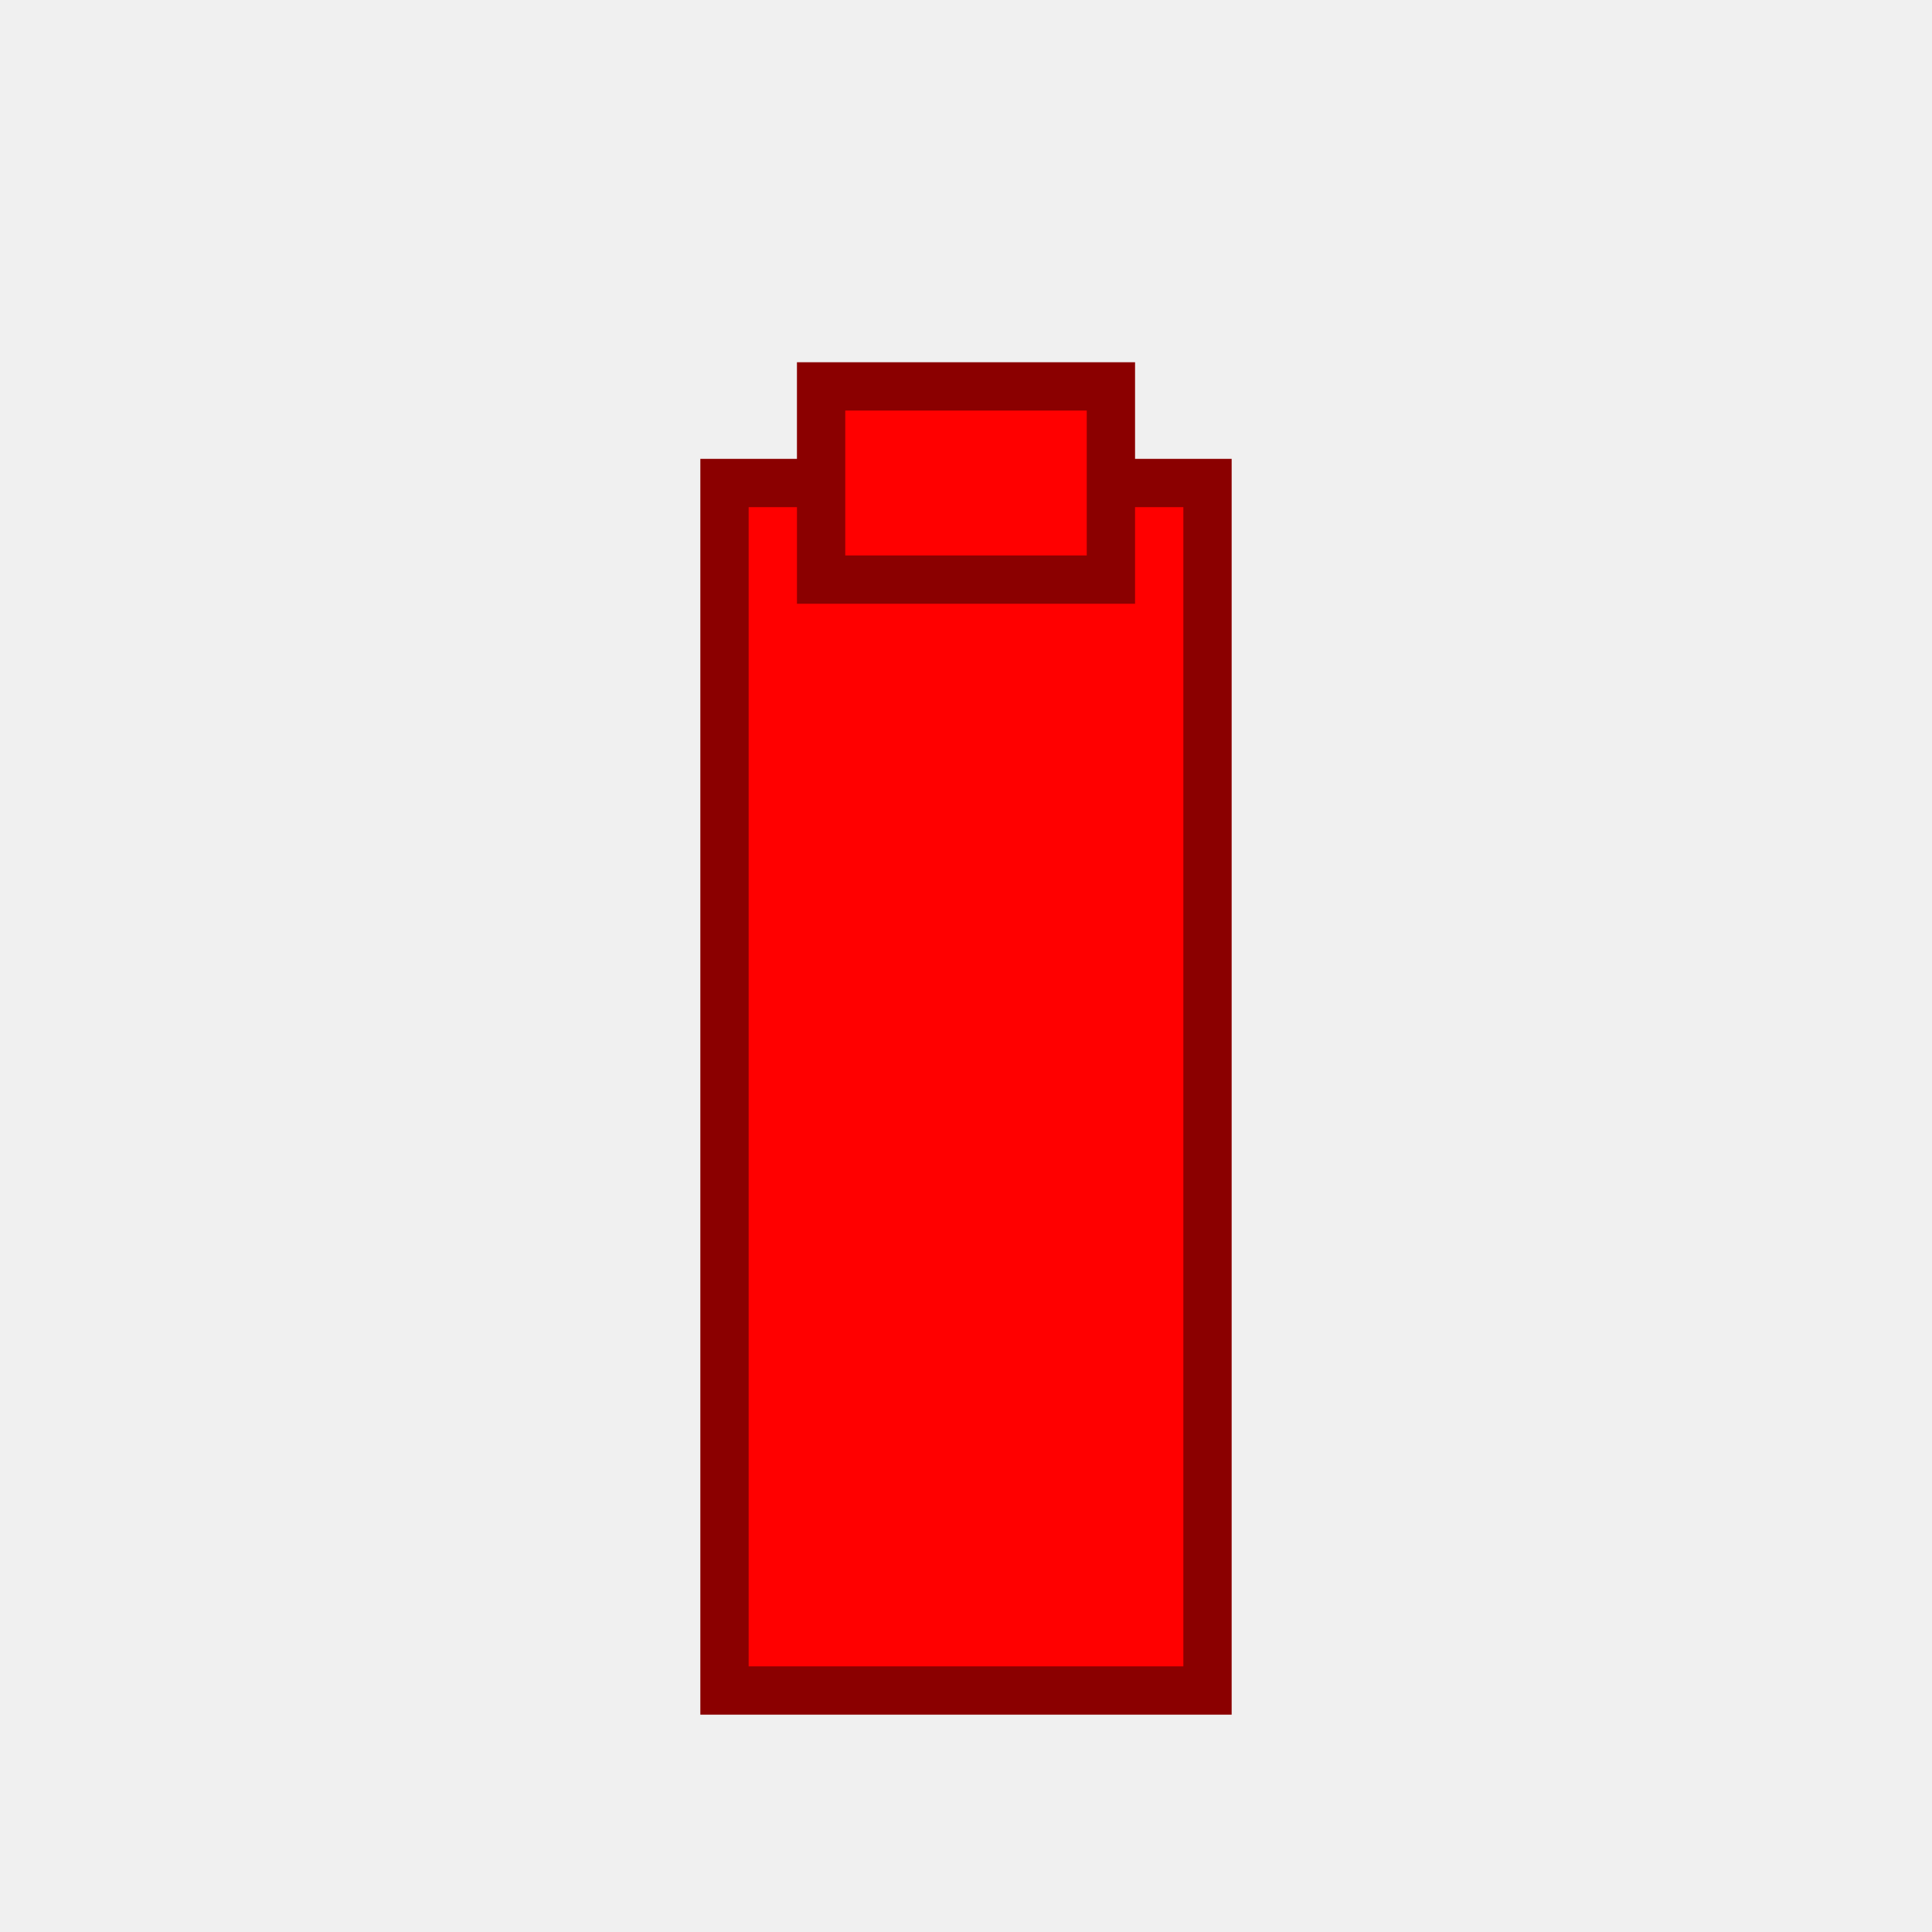
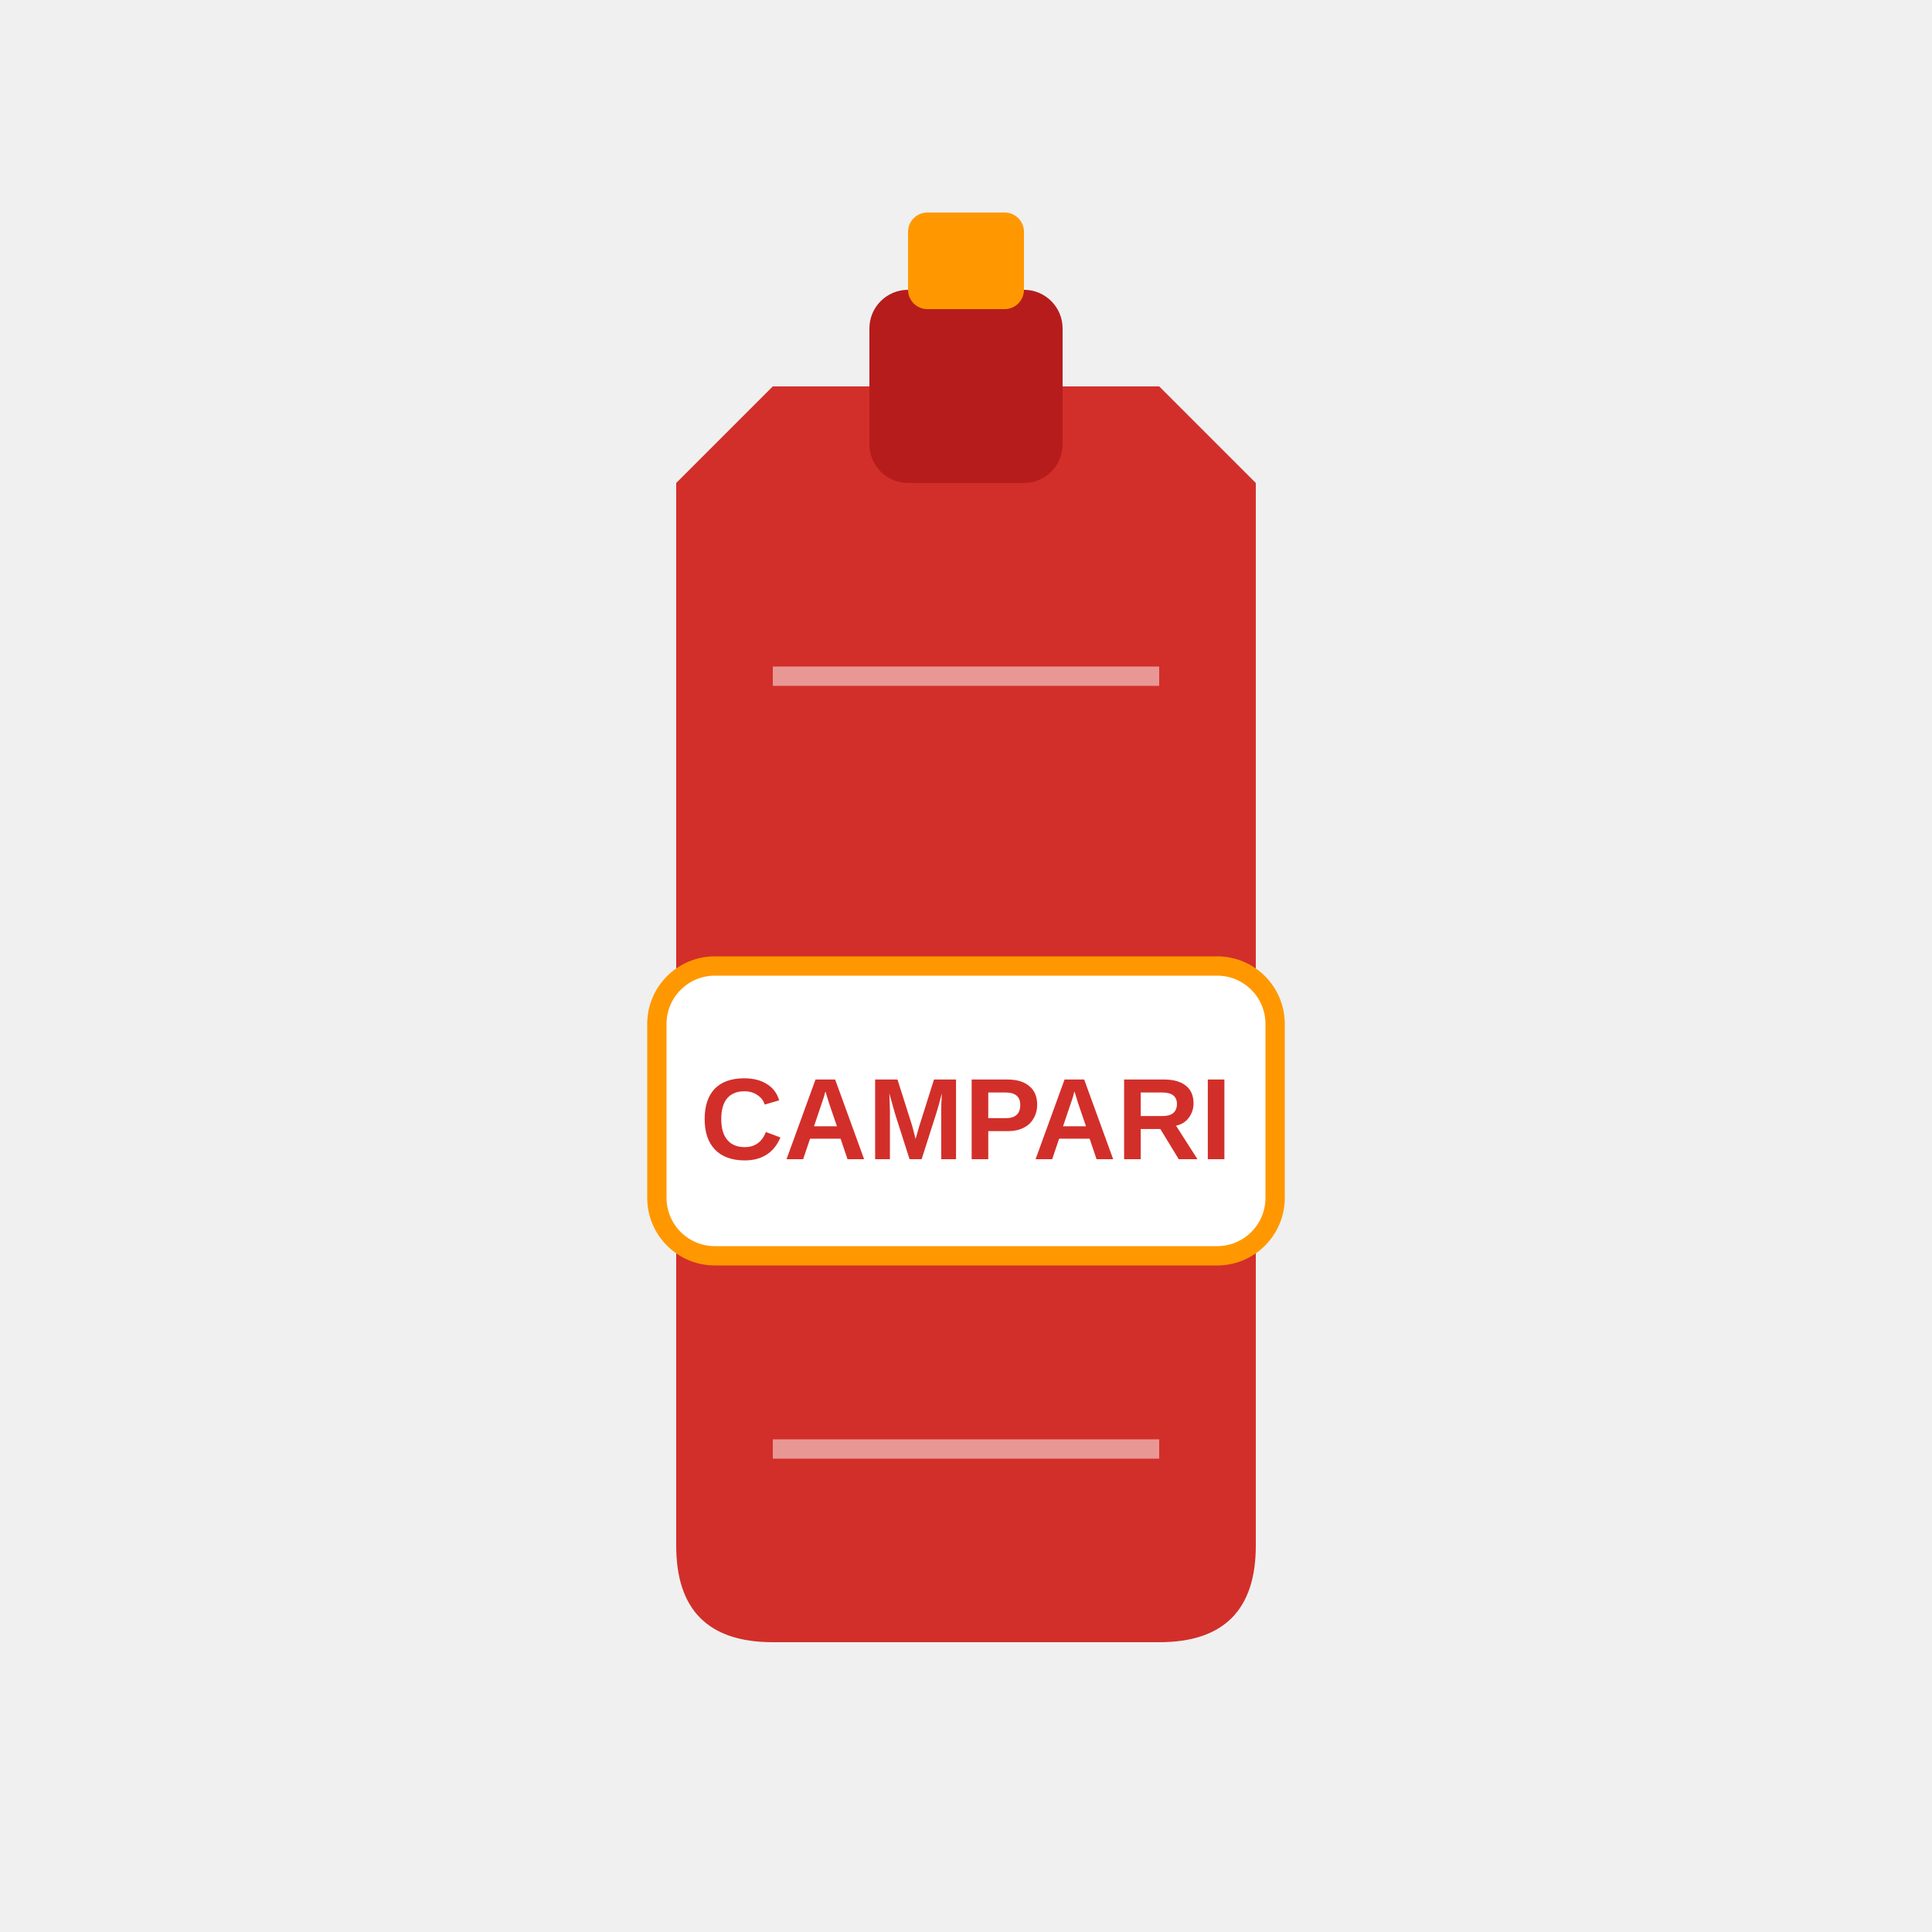
- <svg xmlns="http://www.w3.org/2000/svg" viewBox="0 0 40 40">
-   <rect x="15" y="10" width="10" height="25" fill="#FF0000" stroke="#8B0000" stroke-width="1" />
-   <rect x="17" y="8" width="6" height="4" fill="#FF0000" stroke="#8B0000" stroke-width="1" />
+ <svg xmlns="http://www.w3.org/2000/svg" width="100" height="100" viewBox="0 0 100 100">
+   <path d="M40,20 L60,20 L65,25 L65,80 Q65,85 60,85 L40,85 Q35,85 35,80 L35,25 Z" fill="#D22F2A" />
+   <rect x="45" y="15" width="10" height="10" rx="2" fill="#B71C1C" />
+   <rect x="47" y="11" width="6" height="5" rx="1" fill="#FF9800" />
+   <rect x="34" y="50" width="32" height="15" rx="3" fill="#FFFFFF" stroke="#FF9800" stroke-width="1" />
+   <text x="50" y="60" text-anchor="middle" font-family="Arial, sans-serif" font-size="6" font-weight="bold" fill="#D22F2A">
+         CAMPARI
+     </text>
+   <path d="M40,35 L60,35" stroke="#FFFFFF" stroke-width="1" stroke-opacity="0.5" />
+   <path d="M40,75 L60,75" stroke="#FFFFFF" stroke-width="1" stroke-opacity="0.5" />
</svg>
